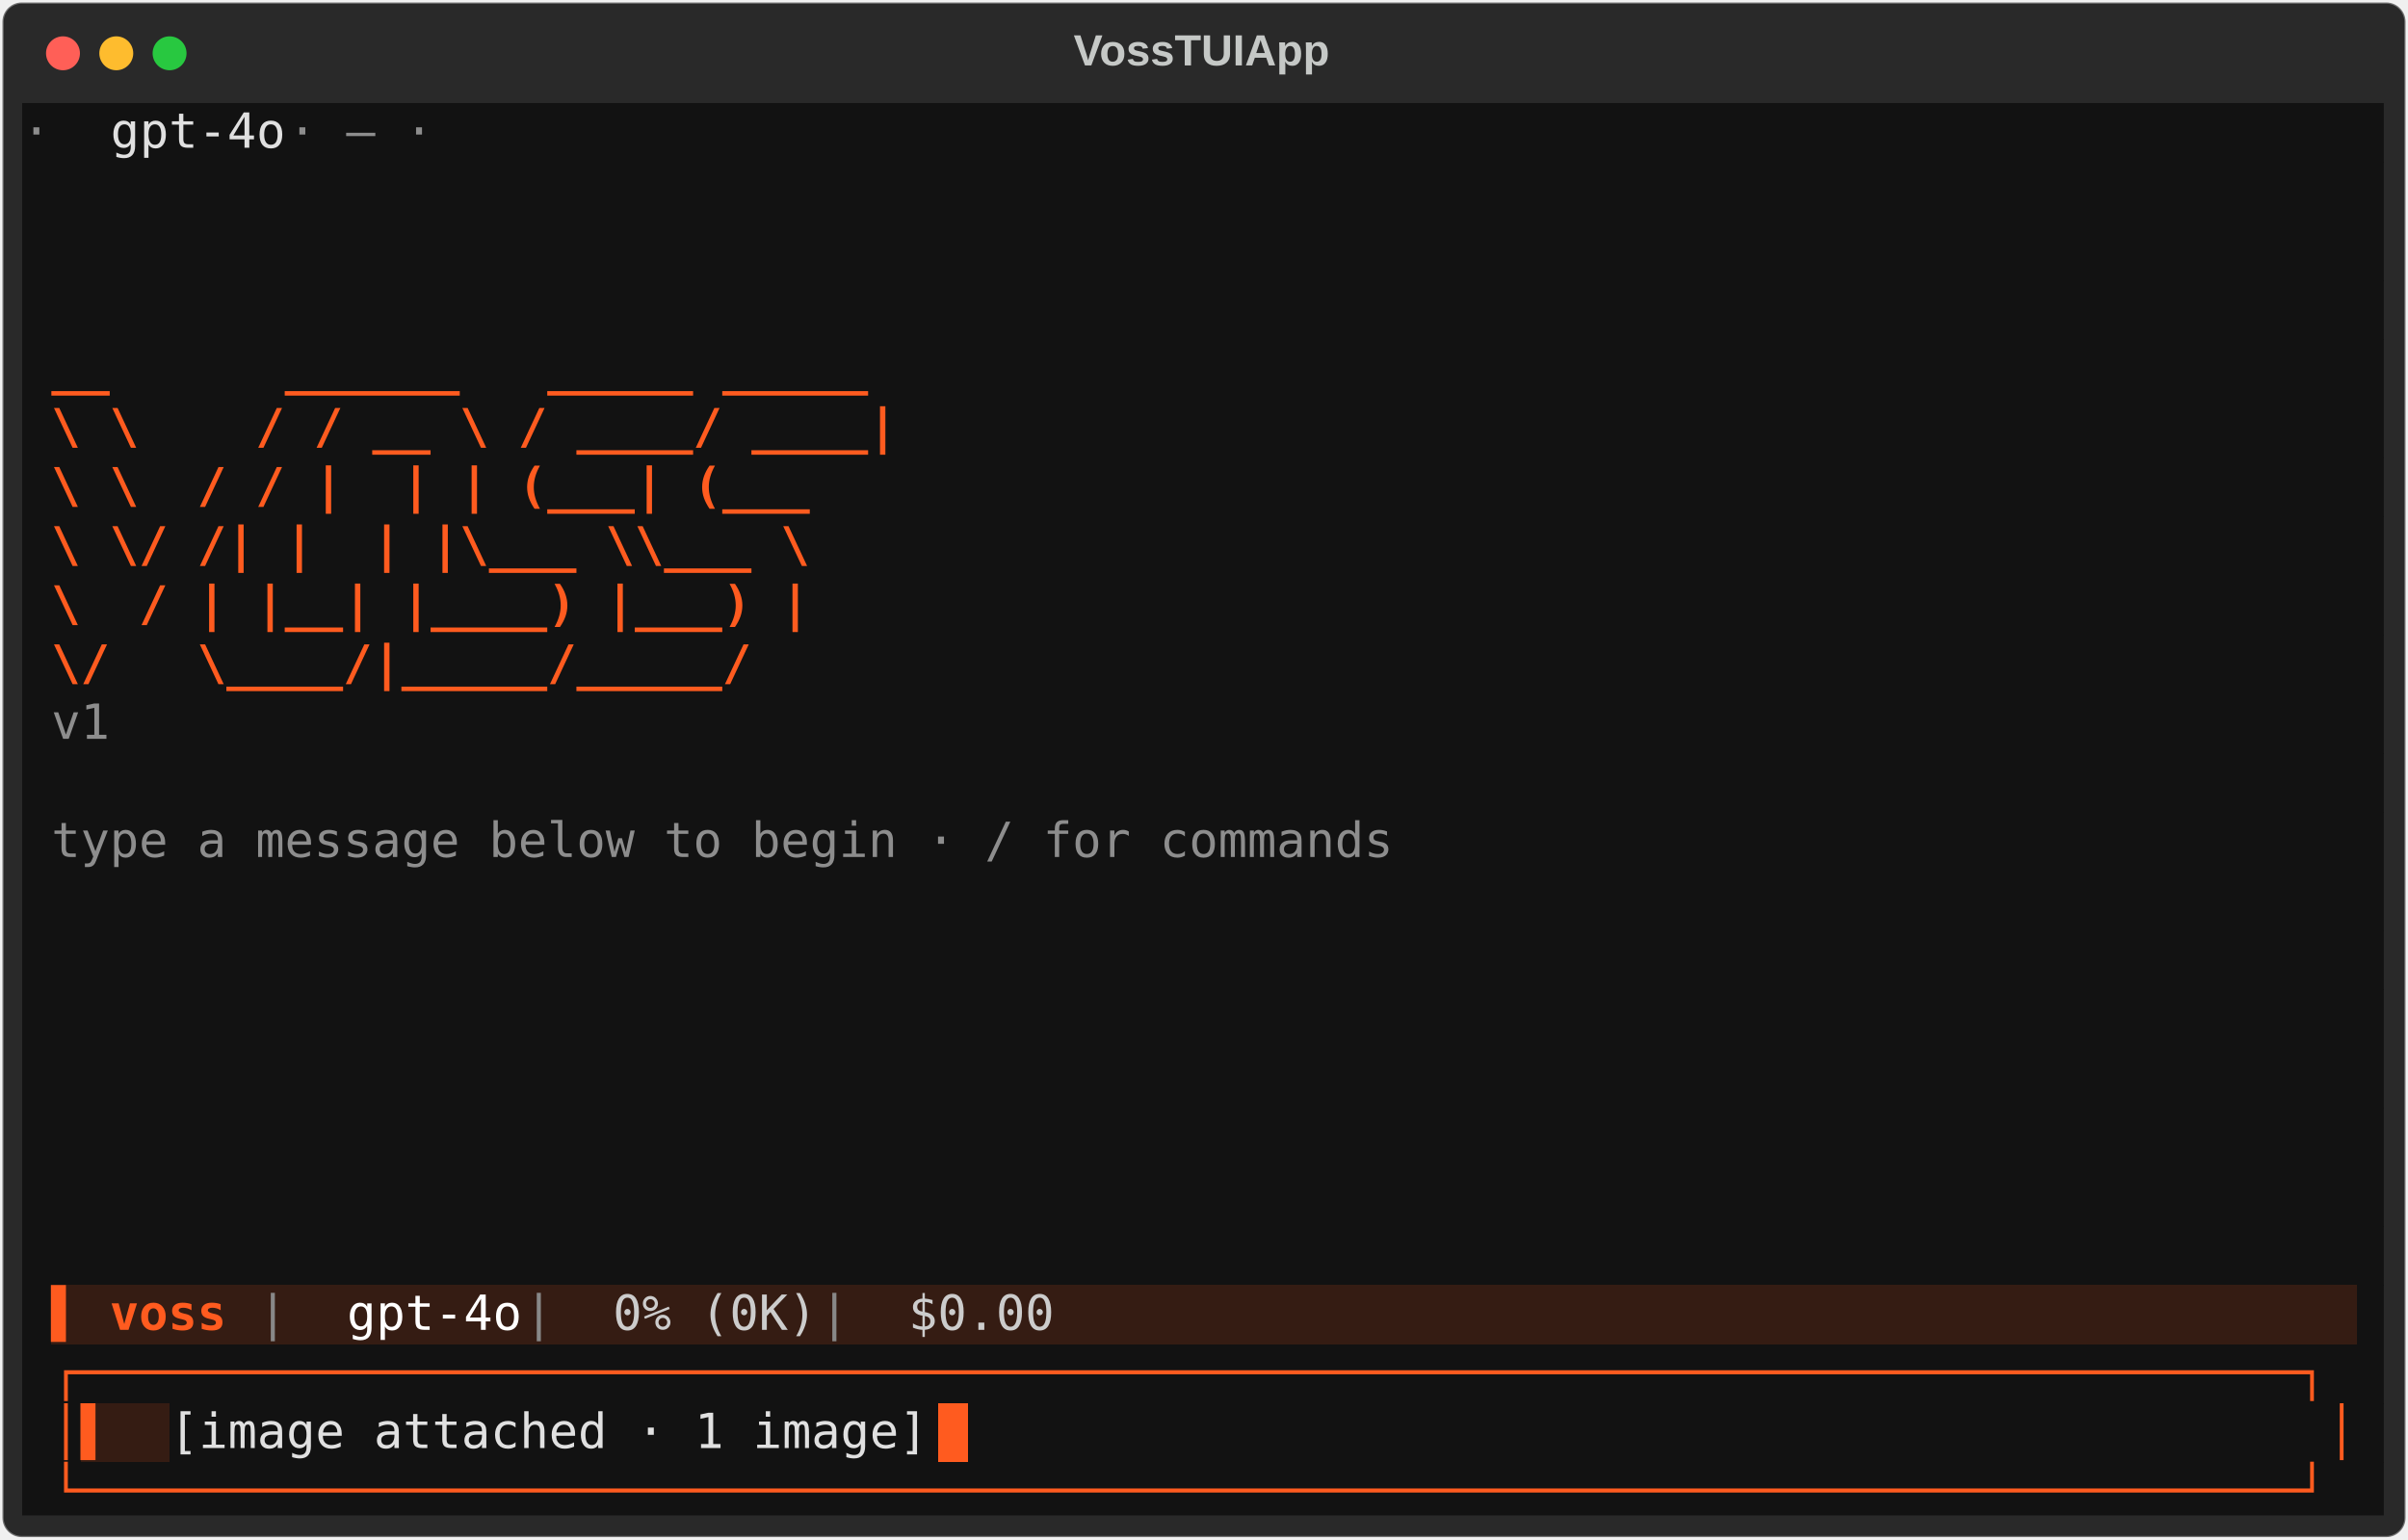
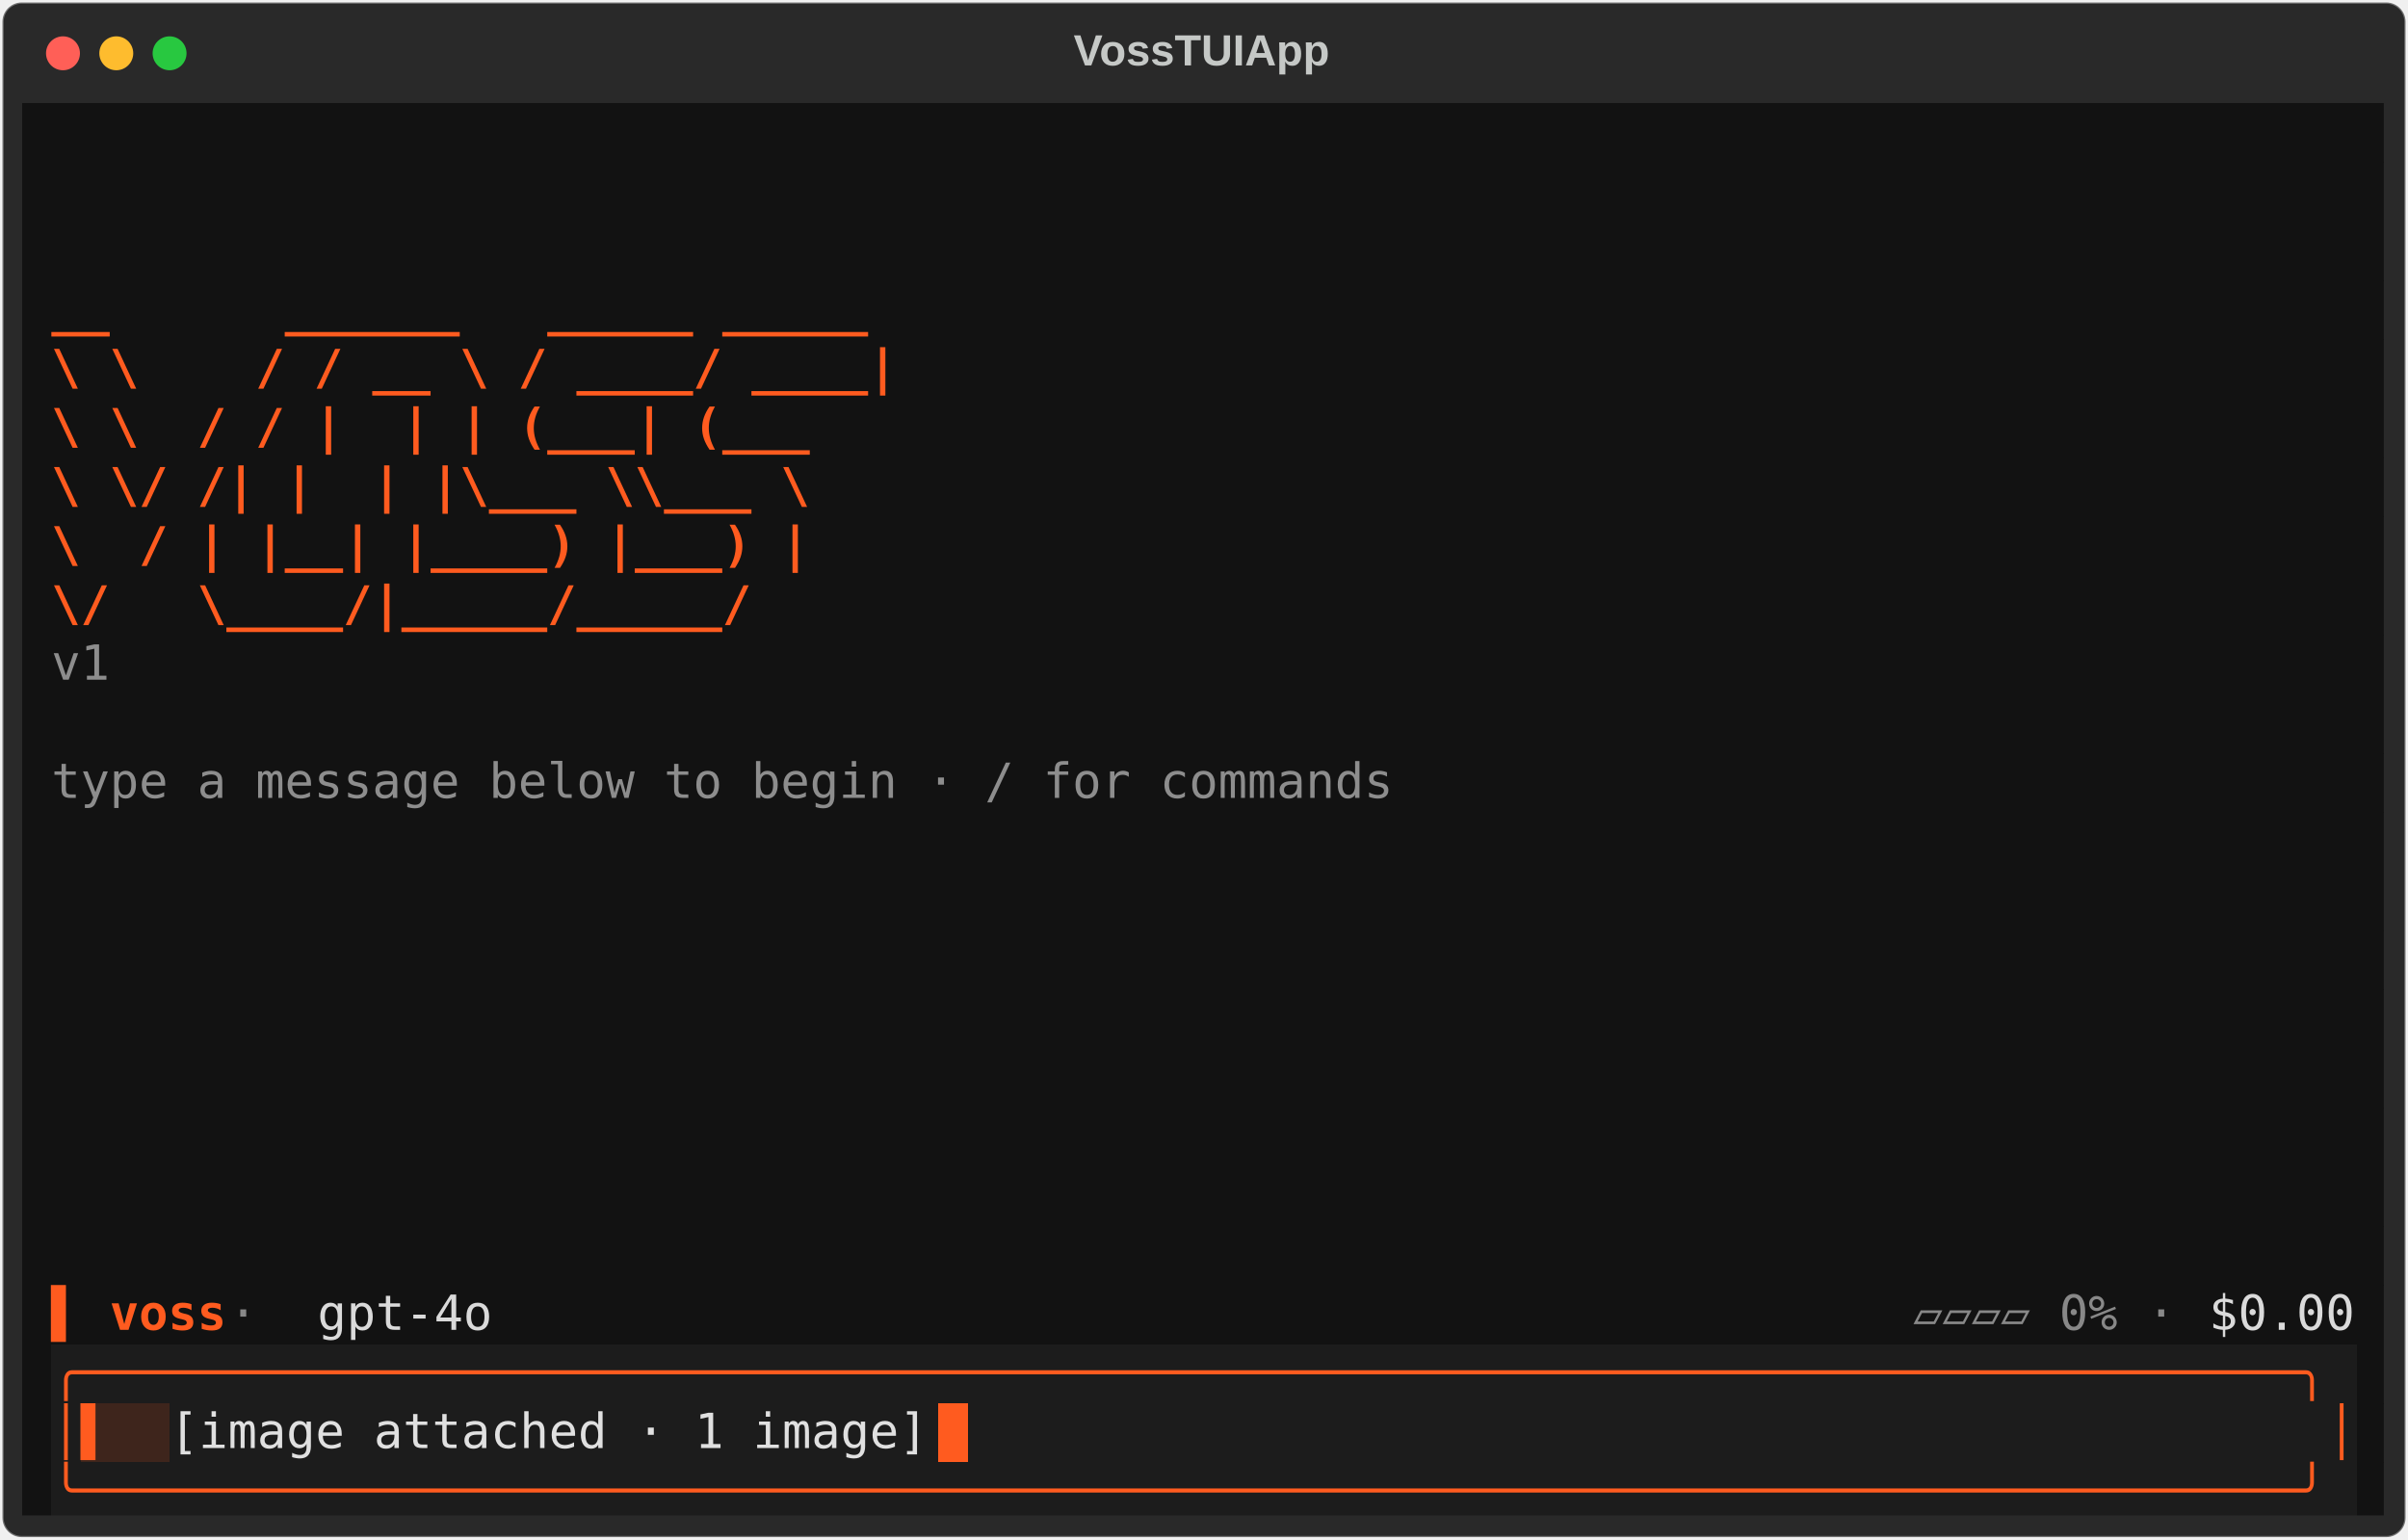
<svg xmlns="http://www.w3.org/2000/svg" class="rich-terminal" viewBox="0 0 994 635.6">
  <style>

    @font-face {
        font-family: "Fira Code";
        src: local("FiraCode-Regular"),
                url("https://cdnjs.cloudflare.com/ajax/libs/firacode/6.2.0/woff2/FiraCode-Regular.woff2") format("woff2"),
                url("https://cdnjs.cloudflare.com/ajax/libs/firacode/6.2.0/woff/FiraCode-Regular.woff") format("woff");
        font-style: normal;
        font-weight: 400;
    }
    @font-face {
        font-family: "Fira Code";
        src: local("FiraCode-Bold"),
                url("https://cdnjs.cloudflare.com/ajax/libs/firacode/6.2.0/woff2/FiraCode-Bold.woff2") format("woff2"),
                url("https://cdnjs.cloudflare.com/ajax/libs/firacode/6.2.0/woff/FiraCode-Bold.woff") format("woff");
        font-style: bold;
        font-weight: 700;
    }

    .terminal-matrix {
        font-family: Fira Code, monospace;
        font-size: 20px;
        line-height: 24.4px;
        font-variant-east-asian: full-width;
    }

    .terminal-title {
        font-size: 18px;
        font-weight: bold;
        font-family: arial;
    }

-     .terminal-r1 { fill: #8d8d8d }
+     .terminal-r1 { fill: #c5c8c6 }
.terminal-r2 { fill: #e0e0e0 }
- .terminal-r3 { fill: #c5c8c6 }
- .terminal-r4 { fill: #ff5b1f;font-weight: bold }
+ .terminal-r3 { fill: #ff5b1f;font-weight: bold }
+ .terminal-r4 { fill: #8d8d8d }
.terminal-r5 { fill: #888888 }
- .terminal-r6 { fill: #ffffff }
- .terminal-r7 { fill: #cccccc }
- .terminal-r8 { fill: #ff5b1f }
- .terminal-r9 { fill: #121212 }
+ .terminal-r6 { fill: #dadada }
+ .terminal-r7 { fill: #ff5b1f }
+ .terminal-r8 { fill: #121212 }
    </style>
  <defs>
    <clipPath id="terminal-clip-terminal">
      <rect x="0" y="0" width="975.0" height="584.6" />
    </clipPath>
    <clipPath id="terminal-line-0">
      <rect x="0" y="1.5" width="976" height="24.65" />
    </clipPath>
    <clipPath id="terminal-line-1">
      <rect x="0" y="25.9" width="976" height="24.65" />
    </clipPath>
    <clipPath id="terminal-line-2">
      <rect x="0" y="50.3" width="976" height="24.65" />
    </clipPath>
    <clipPath id="terminal-line-3">
      <rect x="0" y="74.7" width="976" height="24.65" />
    </clipPath>
    <clipPath id="terminal-line-4">
      <rect x="0" y="99.1" width="976" height="24.65" />
    </clipPath>
    <clipPath id="terminal-line-5">
      <rect x="0" y="123.5" width="976" height="24.65" />
    </clipPath>
    <clipPath id="terminal-line-6">
      <rect x="0" y="147.9" width="976" height="24.65" />
    </clipPath>
    <clipPath id="terminal-line-7">
      <rect x="0" y="172.3" width="976" height="24.65" />
    </clipPath>
    <clipPath id="terminal-line-8">
      <rect x="0" y="196.7" width="976" height="24.65" />
    </clipPath>
    <clipPath id="terminal-line-9">
      <rect x="0" y="221.1" width="976" height="24.65" />
    </clipPath>
    <clipPath id="terminal-line-10">
      <rect x="0" y="245.5" width="976" height="24.65" />
    </clipPath>
    <clipPath id="terminal-line-11">
      <rect x="0" y="269.9" width="976" height="24.65" />
    </clipPath>
    <clipPath id="terminal-line-12">
      <rect x="0" y="294.3" width="976" height="24.65" />
    </clipPath>
    <clipPath id="terminal-line-13">
      <rect x="0" y="318.7" width="976" height="24.65" />
    </clipPath>
    <clipPath id="terminal-line-14">
      <rect x="0" y="343.1" width="976" height="24.65" />
    </clipPath>
    <clipPath id="terminal-line-15">
      <rect x="0" y="367.5" width="976" height="24.65" />
    </clipPath>
    <clipPath id="terminal-line-16">
      <rect x="0" y="391.9" width="976" height="24.65" />
    </clipPath>
    <clipPath id="terminal-line-17">
      <rect x="0" y="416.3" width="976" height="24.65" />
    </clipPath>
    <clipPath id="terminal-line-18">
      <rect x="0" y="440.7" width="976" height="24.65" />
    </clipPath>
    <clipPath id="terminal-line-19">
      <rect x="0" y="465.1" width="976" height="24.65" />
    </clipPath>
    <clipPath id="terminal-line-20">
      <rect x="0" y="489.5" width="976" height="24.65" />
    </clipPath>
    <clipPath id="terminal-line-21">
      <rect x="0" y="513.9" width="976" height="24.65" />
    </clipPath>
    <clipPath id="terminal-line-22">
      <rect x="0" y="538.3" width="976" height="24.65" />
    </clipPath>
  </defs>
  <rect fill="#292929" stroke="rgba(255,255,255,0.35)" stroke-width="1" x="1" y="1" width="992" height="633.6" rx="8" />
  <text class="terminal-title" fill="#c5c8c6" text-anchor="middle" x="496" y="27">VossTUIApp</text>
  <g transform="translate(26,22)">
    <circle cx="0" cy="0" r="7" fill="#ff5f57" />
    <circle cx="22" cy="0" r="7" fill="#febc2e" />
    <circle cx="44" cy="0" r="7" fill="#28c840" />
  </g>
  <g transform="translate(9, 41)" clip-path="url(#terminal-clip-terminal)">
-     <rect fill="#121212" x="0" y="1.5" width="36.6" height="24.65" shape-rendering="crispEdges" />
-     <rect fill="#121212" x="36.6" y="1.5" width="73.2" height="24.65" shape-rendering="crispEdges" />
-     <rect fill="#121212" x="109.8" y="1.5" width="85.4" height="24.65" shape-rendering="crispEdges" />
-     <rect fill="#121212" x="195.2" y="1.5" width="780.8" height="24.65" shape-rendering="crispEdges" />
+     <rect fill="#121212" x="0" y="1.5" width="951.6" height="24.65" shape-rendering="crispEdges" />
+     <rect fill="#121212" x="951.6" y="1.5" width="24.4" height="24.65" shape-rendering="crispEdges" />
    <rect fill="#121212" x="0" y="25.9" width="951.6" height="24.65" shape-rendering="crispEdges" />
    <rect fill="#121212" x="951.6" y="25.9" width="24.4" height="24.65" shape-rendering="crispEdges" />
    <rect fill="#121212" x="0" y="50.3" width="951.6" height="24.65" shape-rendering="crispEdges" />
    <rect fill="#121212" x="951.6" y="50.3" width="24.4" height="24.65" shape-rendering="crispEdges" />
-     <rect fill="#121212" x="0" y="74.7" width="951.6" height="24.65" shape-rendering="crispEdges" />
+     <rect fill="#121212" x="0" y="74.7" width="12.2" height="24.65" shape-rendering="crispEdges" />
+     <rect fill="#121212" x="12.2" y="74.7" width="658.8" height="24.65" shape-rendering="crispEdges" />
+     <rect fill="#121212" x="671" y="74.7" width="280.6" height="24.65" shape-rendering="crispEdges" />
    <rect fill="#121212" x="951.6" y="74.7" width="24.4" height="24.65" shape-rendering="crispEdges" />
    <rect fill="#121212" x="0" y="99.1" width="12.2" height="24.65" shape-rendering="crispEdges" />
    <rect fill="#121212" x="12.2" y="99.1" width="658.8" height="24.65" shape-rendering="crispEdges" />
    <rect fill="#121212" x="671" y="99.1" width="280.6" height="24.65" shape-rendering="crispEdges" />
    <rect fill="#121212" x="951.6" y="99.1" width="24.4" height="24.65" shape-rendering="crispEdges" />
    <rect fill="#121212" x="0" y="123.5" width="12.2" height="24.65" shape-rendering="crispEdges" />
-     <rect fill="#121212" x="12.2" y="123.5" width="658.8" height="24.65" shape-rendering="crispEdges" />
-     <rect fill="#121212" x="671" y="123.5" width="280.6" height="24.65" shape-rendering="crispEdges" />
+     <rect fill="#121212" x="12.2" y="123.5" width="646.6" height="24.65" shape-rendering="crispEdges" />
+     <rect fill="#121212" x="658.8" y="123.5" width="292.8" height="24.65" shape-rendering="crispEdges" />
    <rect fill="#121212" x="951.6" y="123.5" width="24.4" height="24.65" shape-rendering="crispEdges" />
    <rect fill="#121212" x="0" y="147.9" width="12.2" height="24.65" shape-rendering="crispEdges" />
-     <rect fill="#121212" x="12.2" y="147.9" width="646.6" height="24.65" shape-rendering="crispEdges" />
-     <rect fill="#121212" x="658.8" y="147.9" width="292.8" height="24.65" shape-rendering="crispEdges" />
+     <rect fill="#121212" x="12.2" y="147.9" width="658.8" height="24.65" shape-rendering="crispEdges" />
+     <rect fill="#121212" x="671" y="147.9" width="280.6" height="24.65" shape-rendering="crispEdges" />
    <rect fill="#121212" x="951.6" y="147.9" width="24.4" height="24.65" shape-rendering="crispEdges" />
    <rect fill="#121212" x="0" y="172.3" width="12.2" height="24.65" shape-rendering="crispEdges" />
    <rect fill="#121212" x="12.2" y="172.3" width="658.8" height="24.65" shape-rendering="crispEdges" />
    <rect fill="#121212" x="671" y="172.3" width="280.6" height="24.65" shape-rendering="crispEdges" />
    <rect fill="#121212" x="951.6" y="172.3" width="24.4" height="24.65" shape-rendering="crispEdges" />
    <rect fill="#121212" x="0" y="196.7" width="12.2" height="24.65" shape-rendering="crispEdges" />
    <rect fill="#121212" x="12.2" y="196.7" width="658.8" height="24.65" shape-rendering="crispEdges" />
    <rect fill="#121212" x="671" y="196.7" width="280.6" height="24.65" shape-rendering="crispEdges" />
    <rect fill="#121212" x="951.6" y="196.7" width="24.4" height="24.65" shape-rendering="crispEdges" />
    <rect fill="#121212" x="0" y="221.1" width="12.2" height="24.65" shape-rendering="crispEdges" />
-     <rect fill="#121212" x="12.2" y="221.1" width="658.8" height="24.65" shape-rendering="crispEdges" />
-     <rect fill="#121212" x="671" y="221.1" width="280.6" height="24.65" shape-rendering="crispEdges" />
+     <rect fill="#121212" x="12.2" y="221.1" width="500.2" height="24.65" shape-rendering="crispEdges" />
+     <rect fill="#121212" x="512.4" y="221.1" width="439.2" height="24.65" shape-rendering="crispEdges" />
    <rect fill="#121212" x="951.6" y="221.1" width="24.4" height="24.65" shape-rendering="crispEdges" />
-     <rect fill="#121212" x="0" y="245.5" width="12.2" height="24.65" shape-rendering="crispEdges" />
-     <rect fill="#121212" x="12.2" y="245.5" width="500.2" height="24.65" shape-rendering="crispEdges" />
-     <rect fill="#121212" x="512.4" y="245.5" width="439.2" height="24.65" shape-rendering="crispEdges" />
+     <rect fill="#121212" x="0" y="245.5" width="951.6" height="24.65" shape-rendering="crispEdges" />
    <rect fill="#121212" x="951.6" y="245.5" width="24.4" height="24.65" shape-rendering="crispEdges" />
-     <rect fill="#121212" x="0" y="269.9" width="951.6" height="24.65" shape-rendering="crispEdges" />
+     <rect fill="#121212" x="0" y="269.9" width="12.2" height="24.65" shape-rendering="crispEdges" />
+     <rect fill="#121212" x="12.2" y="269.9" width="768.6" height="24.65" shape-rendering="crispEdges" />
+     <rect fill="#121212" x="780.8" y="269.9" width="170.8" height="24.65" shape-rendering="crispEdges" />
    <rect fill="#121212" x="951.6" y="269.9" width="24.4" height="24.65" shape-rendering="crispEdges" />
    <rect fill="#121212" x="0" y="294.3" width="12.2" height="24.65" shape-rendering="crispEdges" />
-     <rect fill="#121212" x="12.2" y="294.3" width="768.6" height="24.65" shape-rendering="crispEdges" />
-     <rect fill="#121212" x="780.8" y="294.3" width="170.8" height="24.65" shape-rendering="crispEdges" />
+     <rect fill="#121212" x="12.2" y="294.3" width="927.2" height="24.65" shape-rendering="crispEdges" />
+     <rect fill="#121212" x="939.4" y="294.3" width="12.2" height="24.65" shape-rendering="crispEdges" />
    <rect fill="#121212" x="951.6" y="294.3" width="24.4" height="24.65" shape-rendering="crispEdges" />
    <rect fill="#121212" x="0" y="318.7" width="12.2" height="24.65" shape-rendering="crispEdges" />
    <rect fill="#121212" x="12.2" y="318.7" width="927.2" height="24.65" shape-rendering="crispEdges" />
    <rect fill="#121212" x="939.4" y="318.7" width="12.2" height="24.65" shape-rendering="crispEdges" />
    <rect fill="#121212" x="951.6" y="318.7" width="24.4" height="24.65" shape-rendering="crispEdges" />
    <rect fill="#121212" x="0" y="343.1" width="12.2" height="24.65" shape-rendering="crispEdges" />
    <rect fill="#121212" x="12.2" y="343.1" width="927.2" height="24.65" shape-rendering="crispEdges" />
    <rect fill="#121212" x="939.4" y="343.1" width="12.2" height="24.65" shape-rendering="crispEdges" />
    <rect fill="#121212" x="951.6" y="343.1" width="24.4" height="24.65" shape-rendering="crispEdges" />
    <rect fill="#121212" x="0" y="367.5" width="12.2" height="24.65" shape-rendering="crispEdges" />
    <rect fill="#121212" x="12.2" y="367.5" width="927.2" height="24.65" shape-rendering="crispEdges" />
    <rect fill="#121212" x="939.4" y="367.5" width="12.2" height="24.65" shape-rendering="crispEdges" />
    <rect fill="#121212" x="951.6" y="367.5" width="24.4" height="24.65" shape-rendering="crispEdges" />
    <rect fill="#121212" x="0" y="391.9" width="12.2" height="24.65" shape-rendering="crispEdges" />
    <rect fill="#121212" x="12.2" y="391.9" width="927.2" height="24.65" shape-rendering="crispEdges" />
    <rect fill="#121212" x="939.4" y="391.9" width="12.2" height="24.65" shape-rendering="crispEdges" />
    <rect fill="#121212" x="951.6" y="391.9" width="24.4" height="24.65" shape-rendering="crispEdges" />
    <rect fill="#121212" x="0" y="416.3" width="12.2" height="24.65" shape-rendering="crispEdges" />
    <rect fill="#121212" x="12.2" y="416.3" width="927.2" height="24.65" shape-rendering="crispEdges" />
    <rect fill="#121212" x="939.4" y="416.3" width="12.2" height="24.65" shape-rendering="crispEdges" />
    <rect fill="#121212" x="951.6" y="416.3" width="24.4" height="24.65" shape-rendering="crispEdges" />
    <rect fill="#121212" x="0" y="440.7" width="12.2" height="24.65" shape-rendering="crispEdges" />
    <rect fill="#121212" x="12.2" y="440.7" width="927.2" height="24.65" shape-rendering="crispEdges" />
    <rect fill="#121212" x="939.4" y="440.7" width="12.2" height="24.65" shape-rendering="crispEdges" />
    <rect fill="#121212" x="951.6" y="440.7" width="24.4" height="24.65" shape-rendering="crispEdges" />
    <rect fill="#121212" x="0" y="465.1" width="12.2" height="24.65" shape-rendering="crispEdges" />
    <rect fill="#121212" x="12.2" y="465.1" width="927.2" height="24.65" shape-rendering="crispEdges" />
    <rect fill="#121212" x="939.4" y="465.1" width="12.2" height="24.65" shape-rendering="crispEdges" />
    <rect fill="#121212" x="951.6" y="465.1" width="24.4" height="24.65" shape-rendering="crispEdges" />
    <rect fill="#121212" x="0" y="489.5" width="12.2" height="24.65" shape-rendering="crispEdges" />
-     <rect fill="#351c13" x="12.2" y="489.5" width="85.4" height="24.65" shape-rendering="crispEdges" />
-     <rect fill="#351c13" x="97.6" y="489.5" width="36.6" height="24.65" shape-rendering="crispEdges" />
-     <rect fill="#351c13" x="134.2" y="489.5" width="73.2" height="24.65" shape-rendering="crispEdges" />
-     <rect fill="#351c13" x="207.4" y="489.5" width="36.6" height="24.65" shape-rendering="crispEdges" />
-     <rect fill="#351c13" x="244" y="489.5" width="85.4" height="24.65" shape-rendering="crispEdges" />
-     <rect fill="#351c13" x="329.4" y="489.5" width="36.6" height="24.65" shape-rendering="crispEdges" />
-     <rect fill="#351c13" x="366" y="489.5" width="61" height="24.65" shape-rendering="crispEdges" />
-     <rect fill="#351c13" x="427" y="489.5" width="536.8" height="24.65" shape-rendering="crispEdges" />
+     <rect fill="#121212" x="12.2" y="489.5" width="73.2" height="24.65" shape-rendering="crispEdges" />
+     <rect fill="#121212" x="85.4" y="489.5" width="36.6" height="24.65" shape-rendering="crispEdges" />
+     <rect fill="#121212" x="122" y="489.5" width="73.2" height="24.65" shape-rendering="crispEdges" />
+     <rect fill="#121212" x="195.2" y="489.5" width="585.6" height="24.65" shape-rendering="crispEdges" />
+     <rect fill="#121212" x="780.8" y="489.5" width="122" height="24.65" shape-rendering="crispEdges" />
+     <rect fill="#121212" x="902.8" y="489.5" width="61" height="24.65" shape-rendering="crispEdges" />
    <rect fill="#121212" x="963.8" y="489.5" width="12.2" height="24.65" shape-rendering="crispEdges" />
    <rect fill="#121212" x="0" y="513.9" width="12.2" height="24.65" shape-rendering="crispEdges" />
-     <rect fill="#121212" x="12.2" y="513.9" width="951.6" height="24.65" shape-rendering="crispEdges" />
+     <rect fill="#1c1c1c" x="12.2" y="513.9" width="951.6" height="24.65" shape-rendering="crispEdges" />
    <rect fill="#121212" x="963.8" y="513.9" width="12.2" height="24.65" shape-rendering="crispEdges" />
    <rect fill="#121212" x="0" y="538.3" width="12.2" height="24.65" shape-rendering="crispEdges" />
-     <rect fill="#121212" x="12.2" y="538.3" width="12.2" height="24.65" shape-rendering="crispEdges" />
-     <rect fill="#351c13" x="24.4" y="538.3" width="36.6" height="24.65" shape-rendering="crispEdges" />
-     <rect fill="#121212" x="61" y="538.3" width="317.2" height="24.65" shape-rendering="crispEdges" />
+     <rect fill="#1c1c1c" x="12.2" y="538.3" width="12.2" height="24.65" shape-rendering="crispEdges" />
+     <rect fill="#3e251c" x="24.4" y="538.3" width="36.6" height="24.65" shape-rendering="crispEdges" />
+     <rect fill="#1c1c1c" x="61" y="538.3" width="317.2" height="24.65" shape-rendering="crispEdges" />
    <rect fill="#ff5b1f" x="378.2" y="538.3" width="12.2" height="24.65" shape-rendering="crispEdges" />
-     <rect fill="#121212" x="390.4" y="538.3" width="549" height="24.65" shape-rendering="crispEdges" />
-     <rect fill="#121212" x="939.4" y="538.3" width="12.2" height="24.65" shape-rendering="crispEdges" />
-     <rect fill="#121212" x="951.6" y="538.3" width="12.2" height="24.65" shape-rendering="crispEdges" />
+     <rect fill="#1c1c1c" x="390.4" y="538.3" width="549" height="24.65" shape-rendering="crispEdges" />
+     <rect fill="#1c1c1c" x="939.4" y="538.3" width="12.2" height="24.65" shape-rendering="crispEdges" />
+     <rect fill="#1c1c1c" x="951.6" y="538.3" width="12.2" height="24.65" shape-rendering="crispEdges" />
    <rect fill="#121212" x="963.8" y="538.3" width="12.2" height="24.65" shape-rendering="crispEdges" />
    <rect fill="#121212" x="0" y="562.7" width="12.2" height="24.65" shape-rendering="crispEdges" />
-     <rect fill="#121212" x="12.2" y="562.7" width="951.6" height="24.65" shape-rendering="crispEdges" />
+     <rect fill="#1c1c1c" x="12.2" y="562.7" width="951.6" height="24.65" shape-rendering="crispEdges" />
    <rect fill="#121212" x="963.8" y="562.7" width="12.2" height="24.65" shape-rendering="crispEdges" />
    <g class="terminal-matrix">
-       <text class="terminal-r1" x="0" y="20" textLength="36.6" clip-path="url(#terminal-line-0)"> · </text>
-       <text class="terminal-r2" x="36.6" y="20" textLength="73.2" clip-path="url(#terminal-line-0)">gpt-4o</text>
-       <text class="terminal-r1" x="109.8" y="20" textLength="85.4" clip-path="url(#terminal-line-0)"> · — · </text>
-       <text class="terminal-r3" x="976" y="20" textLength="12.2" clip-path="url(#terminal-line-0)">
- </text>
-       <text class="terminal-r3" x="976" y="44.4" textLength="12.2" clip-path="url(#terminal-line-1)">
- </text>
-       <text class="terminal-r3" x="976" y="68.8" textLength="12.2" clip-path="url(#terminal-line-2)">
- </text>
-       <text class="terminal-r3" x="976" y="93.2" textLength="12.2" clip-path="url(#terminal-line-3)">
- </text>
-       <text class="terminal-r4" x="12.2" y="117.6" textLength="658.8" clip-path="url(#terminal-line-4)">                          __      ______   _____ _____</text>
-       <text class="terminal-r3" x="976" y="117.6" textLength="12.2" clip-path="url(#terminal-line-4)">
- </text>
-       <text class="terminal-r4" x="12.2" y="142" textLength="658.8" clip-path="url(#terminal-line-5)">                         \ \    / / __ \ / ____/ ____|</text>
-       <text class="terminal-r3" x="976" y="142" textLength="12.2" clip-path="url(#terminal-line-5)">
- </text>
-       <text class="terminal-r4" x="12.2" y="166.4" textLength="646.6" clip-path="url(#terminal-line-6)">                           \ \  / / |  | | (___| (___</text>
-       <text class="terminal-r3" x="976" y="166.4" textLength="12.2" clip-path="url(#terminal-line-6)">
- </text>
-       <text class="terminal-r4" x="12.2" y="190.8" textLength="658.8" clip-path="url(#terminal-line-7)">                            \ \/ /| |  | |\___ \\___ \</text>
-       <text class="terminal-r3" x="976" y="190.8" textLength="12.2" clip-path="url(#terminal-line-7)">
- </text>
-       <text class="terminal-r4" x="12.2" y="215.2" textLength="658.8" clip-path="url(#terminal-line-8)">                            \  / | |__| |____) |___) |</text>
-       <text class="terminal-r3" x="976" y="215.2" textLength="12.2" clip-path="url(#terminal-line-8)">
- </text>
-       <text class="terminal-r4" x="12.2" y="239.6" textLength="658.8" clip-path="url(#terminal-line-9)">                              \/   \____/|_____/_____/</text>
-       <text class="terminal-r3" x="976" y="239.6" textLength="12.2" clip-path="url(#terminal-line-9)">
- </text>
-       <text class="terminal-r1" x="12.2" y="264" textLength="500.2" clip-path="url(#terminal-line-10)">                                       v1</text>
-       <text class="terminal-r3" x="976" y="264" textLength="12.2" clip-path="url(#terminal-line-10)">
- </text>
-       <text class="terminal-r3" x="976" y="288.4" textLength="12.2" clip-path="url(#terminal-line-11)">
- </text>
-       <text class="terminal-r1" x="12.2" y="312.8" textLength="768.6" clip-path="url(#terminal-line-12)">                 type a message below to begin · / for commands</text>
-       <text class="terminal-r3" x="976" y="312.8" textLength="12.2" clip-path="url(#terminal-line-12)">
- </text>
-       <text class="terminal-r3" x="976" y="337.2" textLength="12.2" clip-path="url(#terminal-line-13)">
- </text>
-       <text class="terminal-r3" x="976" y="361.6" textLength="12.2" clip-path="url(#terminal-line-14)">
- </text>
-       <text class="terminal-r3" x="976" y="386" textLength="12.2" clip-path="url(#terminal-line-15)">
- </text>
-       <text class="terminal-r3" x="976" y="410.4" textLength="12.2" clip-path="url(#terminal-line-16)">
- </text>
-       <text class="terminal-r3" x="976" y="434.8" textLength="12.2" clip-path="url(#terminal-line-17)">
- </text>
-       <text class="terminal-r3" x="976" y="459.2" textLength="12.2" clip-path="url(#terminal-line-18)">
- </text>
-       <text class="terminal-r3" x="976" y="483.6" textLength="12.2" clip-path="url(#terminal-line-19)">
- </text>
-       <text class="terminal-r4" x="12.2" y="508" textLength="85.4" clip-path="url(#terminal-line-20)"> ▌ voss</text>
-       <text class="terminal-r5" x="97.6" y="508" textLength="36.6" clip-path="url(#terminal-line-20)"> | </text>
-       <text class="terminal-r6" x="134.2" y="508" textLength="73.2" clip-path="url(#terminal-line-20)">gpt-4o</text>
-       <text class="terminal-r5" x="207.4" y="508" textLength="36.6" clip-path="url(#terminal-line-20)"> | </text>
-       <text class="terminal-r7" x="244" y="508" textLength="85.4" clip-path="url(#terminal-line-20)">0% (0K)</text>
-       <text class="terminal-r5" x="329.4" y="508" textLength="36.6" clip-path="url(#terminal-line-20)"> | </text>
-       <text class="terminal-r7" x="366" y="508" textLength="61" clip-path="url(#terminal-line-20)">$0.00</text>
-       <text class="terminal-r3" x="976" y="508" textLength="12.2" clip-path="url(#terminal-line-20)">
- </text>
-       <text class="terminal-r8" x="12.2" y="532.4" textLength="951.6" clip-path="url(#terminal-line-21)">┌────────────────────────────────────────────────────────────────────────────┐</text>
-       <text class="terminal-r3" x="976" y="532.4" textLength="12.2" clip-path="url(#terminal-line-21)">
- </text>
-       <text class="terminal-r8" x="12.2" y="556.8" textLength="12.2" clip-path="url(#terminal-line-22)">│</text>
-       <text class="terminal-r4" x="24.4" y="556.8" textLength="36.6" clip-path="url(#terminal-line-22)">▌  </text>
+       <text class="terminal-r1" x="976" y="20" textLength="12.2" clip-path="url(#terminal-line-0)">
+ </text>
+       <text class="terminal-r1" x="976" y="44.4" textLength="12.2" clip-path="url(#terminal-line-1)">
+ </text>
+       <text class="terminal-r1" x="976" y="68.8" textLength="12.2" clip-path="url(#terminal-line-2)">
+ </text>
+       <text class="terminal-r3" x="12.2" y="93.2" textLength="658.8" clip-path="url(#terminal-line-3)">                          __      ______   _____ _____</text>
+       <text class="terminal-r1" x="976" y="93.2" textLength="12.2" clip-path="url(#terminal-line-3)">
+ </text>
+       <text class="terminal-r3" x="12.2" y="117.6" textLength="658.8" clip-path="url(#terminal-line-4)">                         \ \    / / __ \ / ____/ ____|</text>
+       <text class="terminal-r1" x="976" y="117.6" textLength="12.2" clip-path="url(#terminal-line-4)">
+ </text>
+       <text class="terminal-r3" x="12.2" y="142" textLength="646.6" clip-path="url(#terminal-line-5)">                           \ \  / / |  | | (___| (___</text>
+       <text class="terminal-r1" x="976" y="142" textLength="12.2" clip-path="url(#terminal-line-5)">
+ </text>
+       <text class="terminal-r3" x="12.2" y="166.4" textLength="658.8" clip-path="url(#terminal-line-6)">                            \ \/ /| |  | |\___ \\___ \</text>
+       <text class="terminal-r1" x="976" y="166.4" textLength="12.2" clip-path="url(#terminal-line-6)">
+ </text>
+       <text class="terminal-r3" x="12.2" y="190.8" textLength="658.8" clip-path="url(#terminal-line-7)">                            \  / | |__| |____) |___) |</text>
+       <text class="terminal-r1" x="976" y="190.8" textLength="12.2" clip-path="url(#terminal-line-7)">
+ </text>
+       <text class="terminal-r3" x="12.2" y="215.2" textLength="658.8" clip-path="url(#terminal-line-8)">                              \/   \____/|_____/_____/</text>
+       <text class="terminal-r1" x="976" y="215.2" textLength="12.2" clip-path="url(#terminal-line-8)">
+ </text>
+       <text class="terminal-r4" x="12.2" y="239.6" textLength="500.2" clip-path="url(#terminal-line-9)">                                       v1</text>
+       <text class="terminal-r1" x="976" y="239.6" textLength="12.2" clip-path="url(#terminal-line-9)">
+ </text>
+       <text class="terminal-r1" x="976" y="264" textLength="12.2" clip-path="url(#terminal-line-10)">
+ </text>
+       <text class="terminal-r4" x="12.2" y="288.4" textLength="768.6" clip-path="url(#terminal-line-11)">                 type a message below to begin · / for commands</text>
+       <text class="terminal-r1" x="976" y="288.4" textLength="12.2" clip-path="url(#terminal-line-11)">
+ </text>
+       <text class="terminal-r1" x="976" y="312.8" textLength="12.2" clip-path="url(#terminal-line-12)">
+ </text>
+       <text class="terminal-r1" x="976" y="337.2" textLength="12.2" clip-path="url(#terminal-line-13)">
+ </text>
+       <text class="terminal-r1" x="976" y="361.6" textLength="12.2" clip-path="url(#terminal-line-14)">
+ </text>
+       <text class="terminal-r1" x="976" y="386" textLength="12.2" clip-path="url(#terminal-line-15)">
+ </text>
+       <text class="terminal-r1" x="976" y="410.4" textLength="12.2" clip-path="url(#terminal-line-16)">
+ </text>
+       <text class="terminal-r1" x="976" y="434.8" textLength="12.2" clip-path="url(#terminal-line-17)">
+ </text>
+       <text class="terminal-r1" x="976" y="459.2" textLength="12.2" clip-path="url(#terminal-line-18)">
+ </text>
+       <text class="terminal-r1" x="976" y="483.6" textLength="12.2" clip-path="url(#terminal-line-19)">
+ </text>
+       <text class="terminal-r3" x="12.2" y="508" textLength="73.2" clip-path="url(#terminal-line-20)">▌ voss</text>
+       <text class="terminal-r5" x="85.4" y="508" textLength="36.6" clip-path="url(#terminal-line-20)"> · </text>
+       <text class="terminal-r6" x="122" y="508" textLength="73.2" clip-path="url(#terminal-line-20)">gpt-4o</text>
+       <text class="terminal-r5" x="780.8" y="508" textLength="122" clip-path="url(#terminal-line-20)">▱▱▱▱ 0% · </text>
+       <text class="terminal-r6" x="902.8" y="508" textLength="61" clip-path="url(#terminal-line-20)">$0.00</text>
+       <text class="terminal-r1" x="976" y="508" textLength="12.2" clip-path="url(#terminal-line-20)">
+ </text>
+       <text class="terminal-r7" x="12.2" y="532.4" textLength="951.6" clip-path="url(#terminal-line-21)">╭────────────────────────────────────────────────────────────────────────────╮</text>
+       <text class="terminal-r1" x="976" y="532.4" textLength="12.2" clip-path="url(#terminal-line-21)">
+ </text>
+       <text class="terminal-r7" x="12.2" y="556.8" textLength="12.2" clip-path="url(#terminal-line-22)">│</text>
+       <text class="terminal-r3" x="24.4" y="556.8" textLength="36.6" clip-path="url(#terminal-line-22)">▌  </text>
      <text class="terminal-r2" x="61" y="556.8" textLength="317.2" clip-path="url(#terminal-line-22)">[image attached · 1 image]</text>
-       <text class="terminal-r8" x="951.6" y="556.8" textLength="12.2" clip-path="url(#terminal-line-22)">│</text>
-       <text class="terminal-r3" x="976" y="556.8" textLength="12.2" clip-path="url(#terminal-line-22)">
- </text>
-       <text class="terminal-r8" x="12.2" y="581.2" textLength="951.6" clip-path="url(#terminal-line-23)">└────────────────────────────────────────────────────────────────────────────┘</text>
+       <text class="terminal-r7" x="951.6" y="556.8" textLength="12.2" clip-path="url(#terminal-line-22)">│</text>
+       <text class="terminal-r1" x="976" y="556.8" textLength="12.2" clip-path="url(#terminal-line-22)">
+ </text>
+       <text class="terminal-r7" x="12.2" y="581.2" textLength="951.6" clip-path="url(#terminal-line-23)">╰────────────────────────────────────────────────────────────────────────────╯</text>
    </g>
  </g>
</svg>
